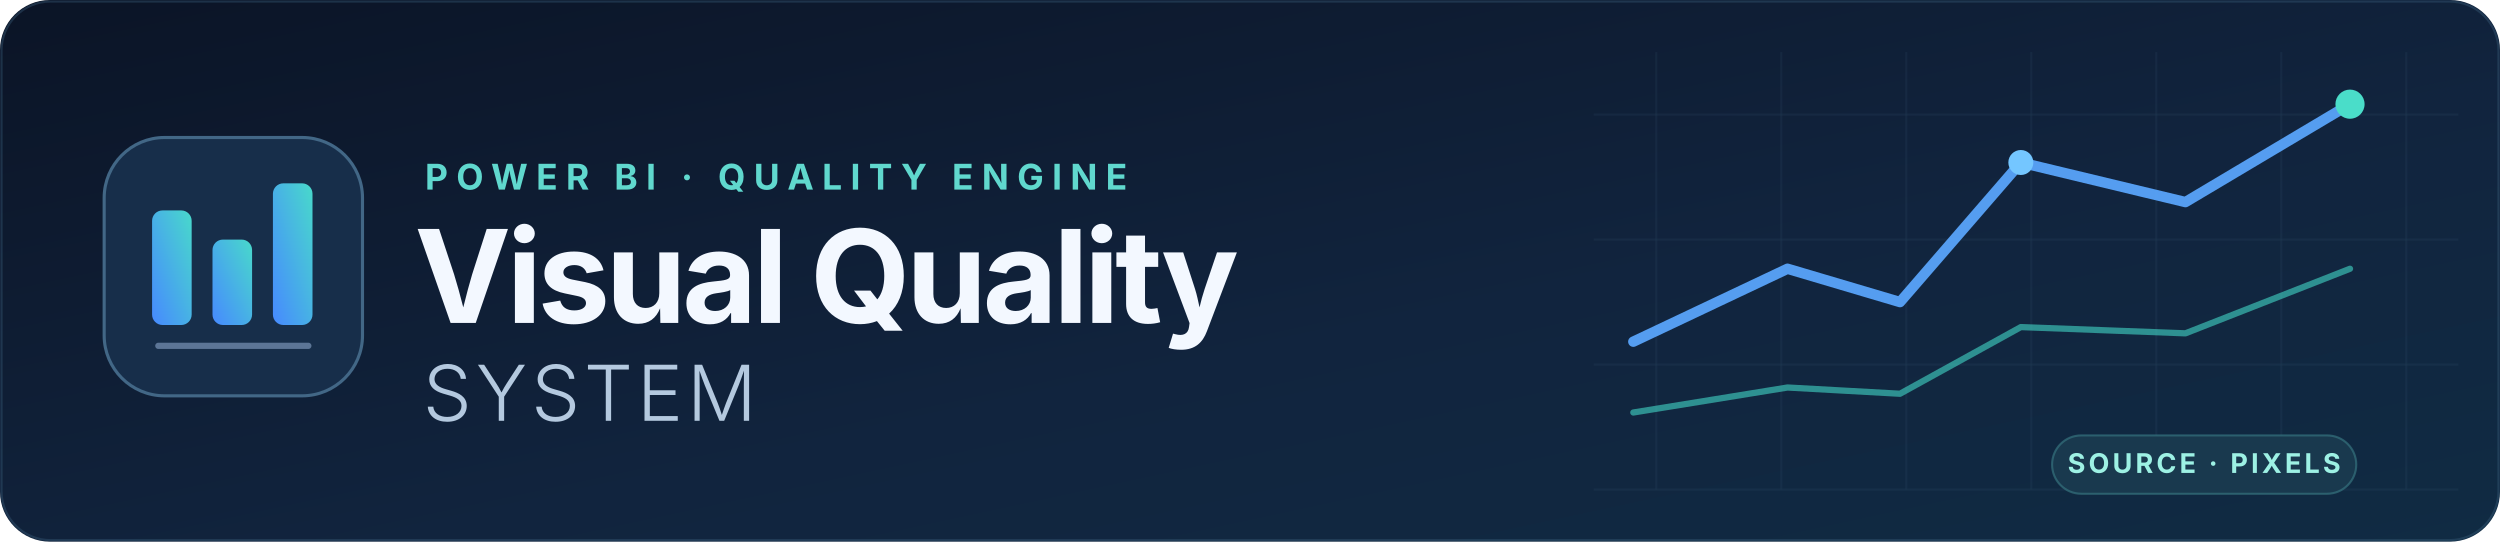
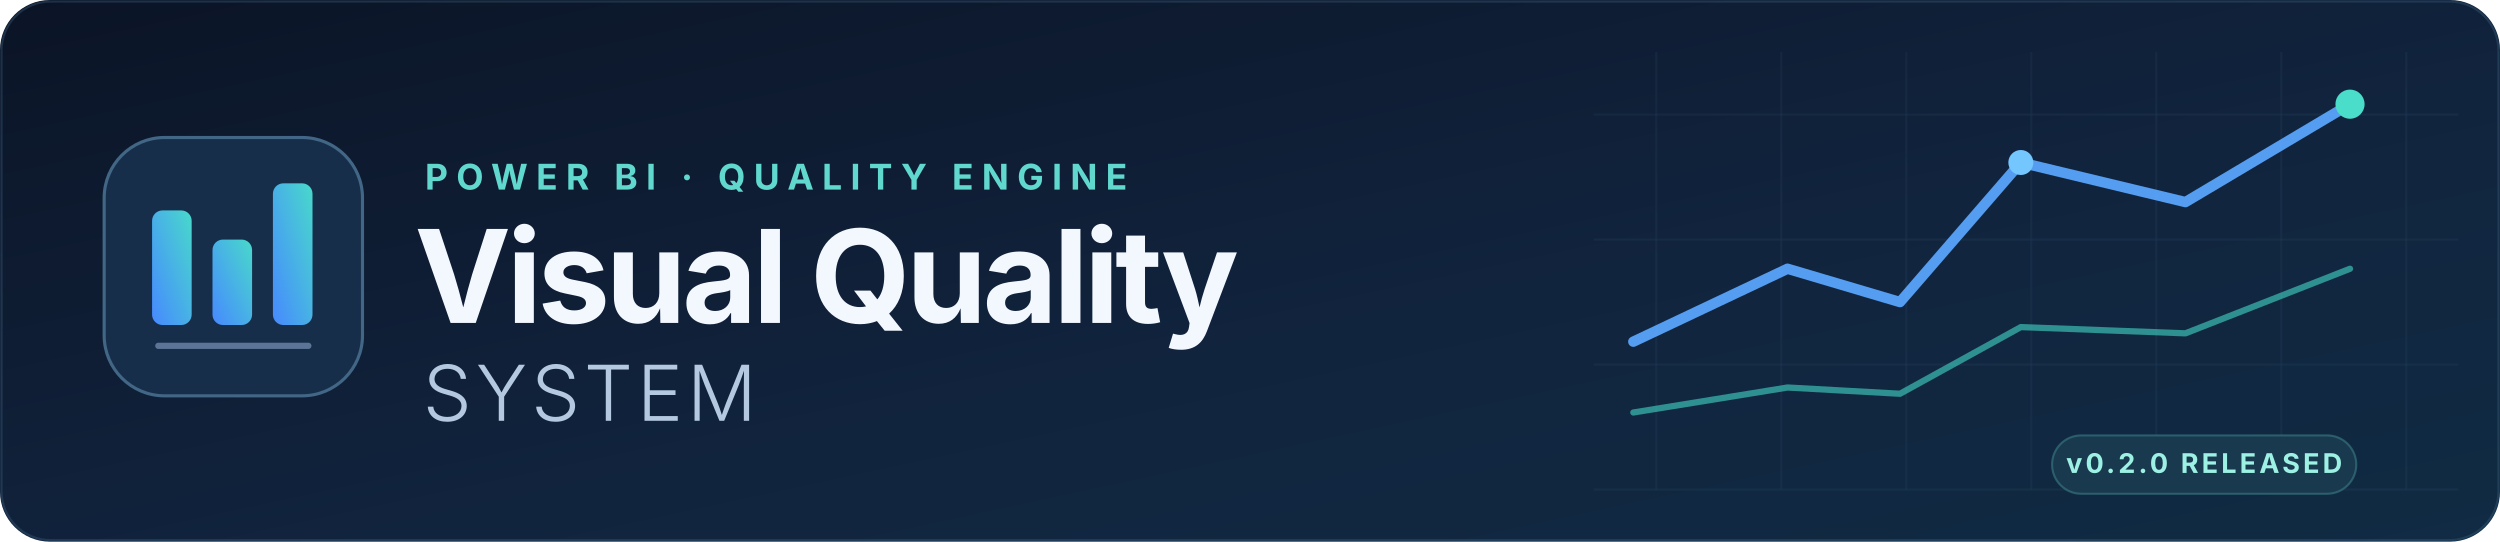
<svg xmlns="http://www.w3.org/2000/svg" width="1200" height="260" viewBox="0 0 1200 260" role="img" aria-labelledby="title desc">
  <defs>
    <linearGradient id="bg" x1="0" y1="0" x2="1" y2="1">
      <stop offset="0" stop-color="#0b1426" />
      <stop offset="0.58" stop-color="#11243e" />
      <stop offset="1" stop-color="#102b43" />
    </linearGradient>
    <linearGradient id="accent" x1="0" y1="1" x2="1" y2="0">
      <stop offset="0" stop-color="#4789ff" />
      <stop offset="1" stop-color="#48d9cb" />
    </linearGradient>
    <linearGradient id="faint" x1="0" y1="0" x2="1" y2="0">
      <stop offset="0" stop-color="#244464" stop-opacity="0" />
      <stop offset="1" stop-color="#42618a" stop-opacity=".4" />
    </linearGradient>
  </defs>
  <rect width="1200" height="260" rx="24" fill="url(#bg)" />
  <rect x="0.75" y="0.75" width="1198.5" height="258.5" rx="23.5" fill="none" stroke="#3c607c" stroke-opacity=".38" />
  <g opacity=".5">
    <path d="M795 25V235 M855 25V235 M915 25V235 M975 25V235 M1035 25V235 M1095 25V235 M1155 25V235" stroke="#31516c" stroke-opacity=".35" />
    <path d="M765 55H1180 M765 115H1180 M765 175H1180 M765 235H1180" stroke="#31516c" stroke-opacity=".35" />
  </g>
  <g transform="translate(50 66)">
    <rect width="124" height="124" rx="29" fill="#172e4a" stroke="#426786" stroke-width="1.5" />
    <g fill="url(#accent)">
      <rect x="23" y="35" width="19" height="55" rx="5" />
      <rect x="52" y="49" width="19" height="41" rx="5" />
      <rect x="81" y="22" width="19" height="68" rx="5" />
    </g>
    <path d="M26 100H98" stroke="#8ba6c8" stroke-opacity=".6" stroke-width="3" stroke-linecap="round" />
  </g>
  <text x="204" y="91" font-family="Segoe UI,Inter,Arial,sans-serif" font-size="17" font-weight="700" letter-spacing="4" fill="#60d8ce">POWER BI · QUALITY ENGINE</text>
  <text x="199" y="155" font-family="Segoe UI,Inter,Arial,sans-serif" font-size="62" font-weight="730" letter-spacing="-2" fill="#f3f8ff">Visual Quality</text>
  <text x="203" y="202" font-family="Segoe UI,Inter,Arial,sans-serif" font-size="37" font-weight="360" letter-spacing="2" fill="#b4c9df">SYSTEM</text>
  <path d="M784 164L858 129L912 145L970 78L1049 97L1128 50" fill="none" stroke="#57a2f8" stroke-width="5" stroke-linecap="round" stroke-linejoin="round" opacity=".96" />
  <path d="M784 198L858 186L912 189L970 157L1049 160L1128 129" fill="none" stroke="#44ddcb" stroke-width="3" stroke-linecap="round" stroke-linejoin="round" opacity=".58" />
  <circle cx="970" cy="78" r="6" fill="#74c6ff" />
  <circle cx="1128" cy="50" r="7" fill="#4addc9" />
  <rect x="985" y="209" width="146" height="28" rx="14" fill="#19394e" stroke="#35737e" stroke-opacity=".7" />
-   <text x="1058" y="227" font-family="Segoe UI,Inter,Arial,sans-serif" font-size="13" font-weight="700" text-anchor="middle" letter-spacing="1.5" fill="#9df1e4">SOURCE · PIXELS</text>
+   <text x="1058" y="227" font-family="Segoe UI,Inter,Arial,sans-serif" font-size="13" font-weight="700" text-anchor="middle" letter-spacing="1.5" fill="#9df1e4">v0.2.0 RELEASED</text>
</svg>
